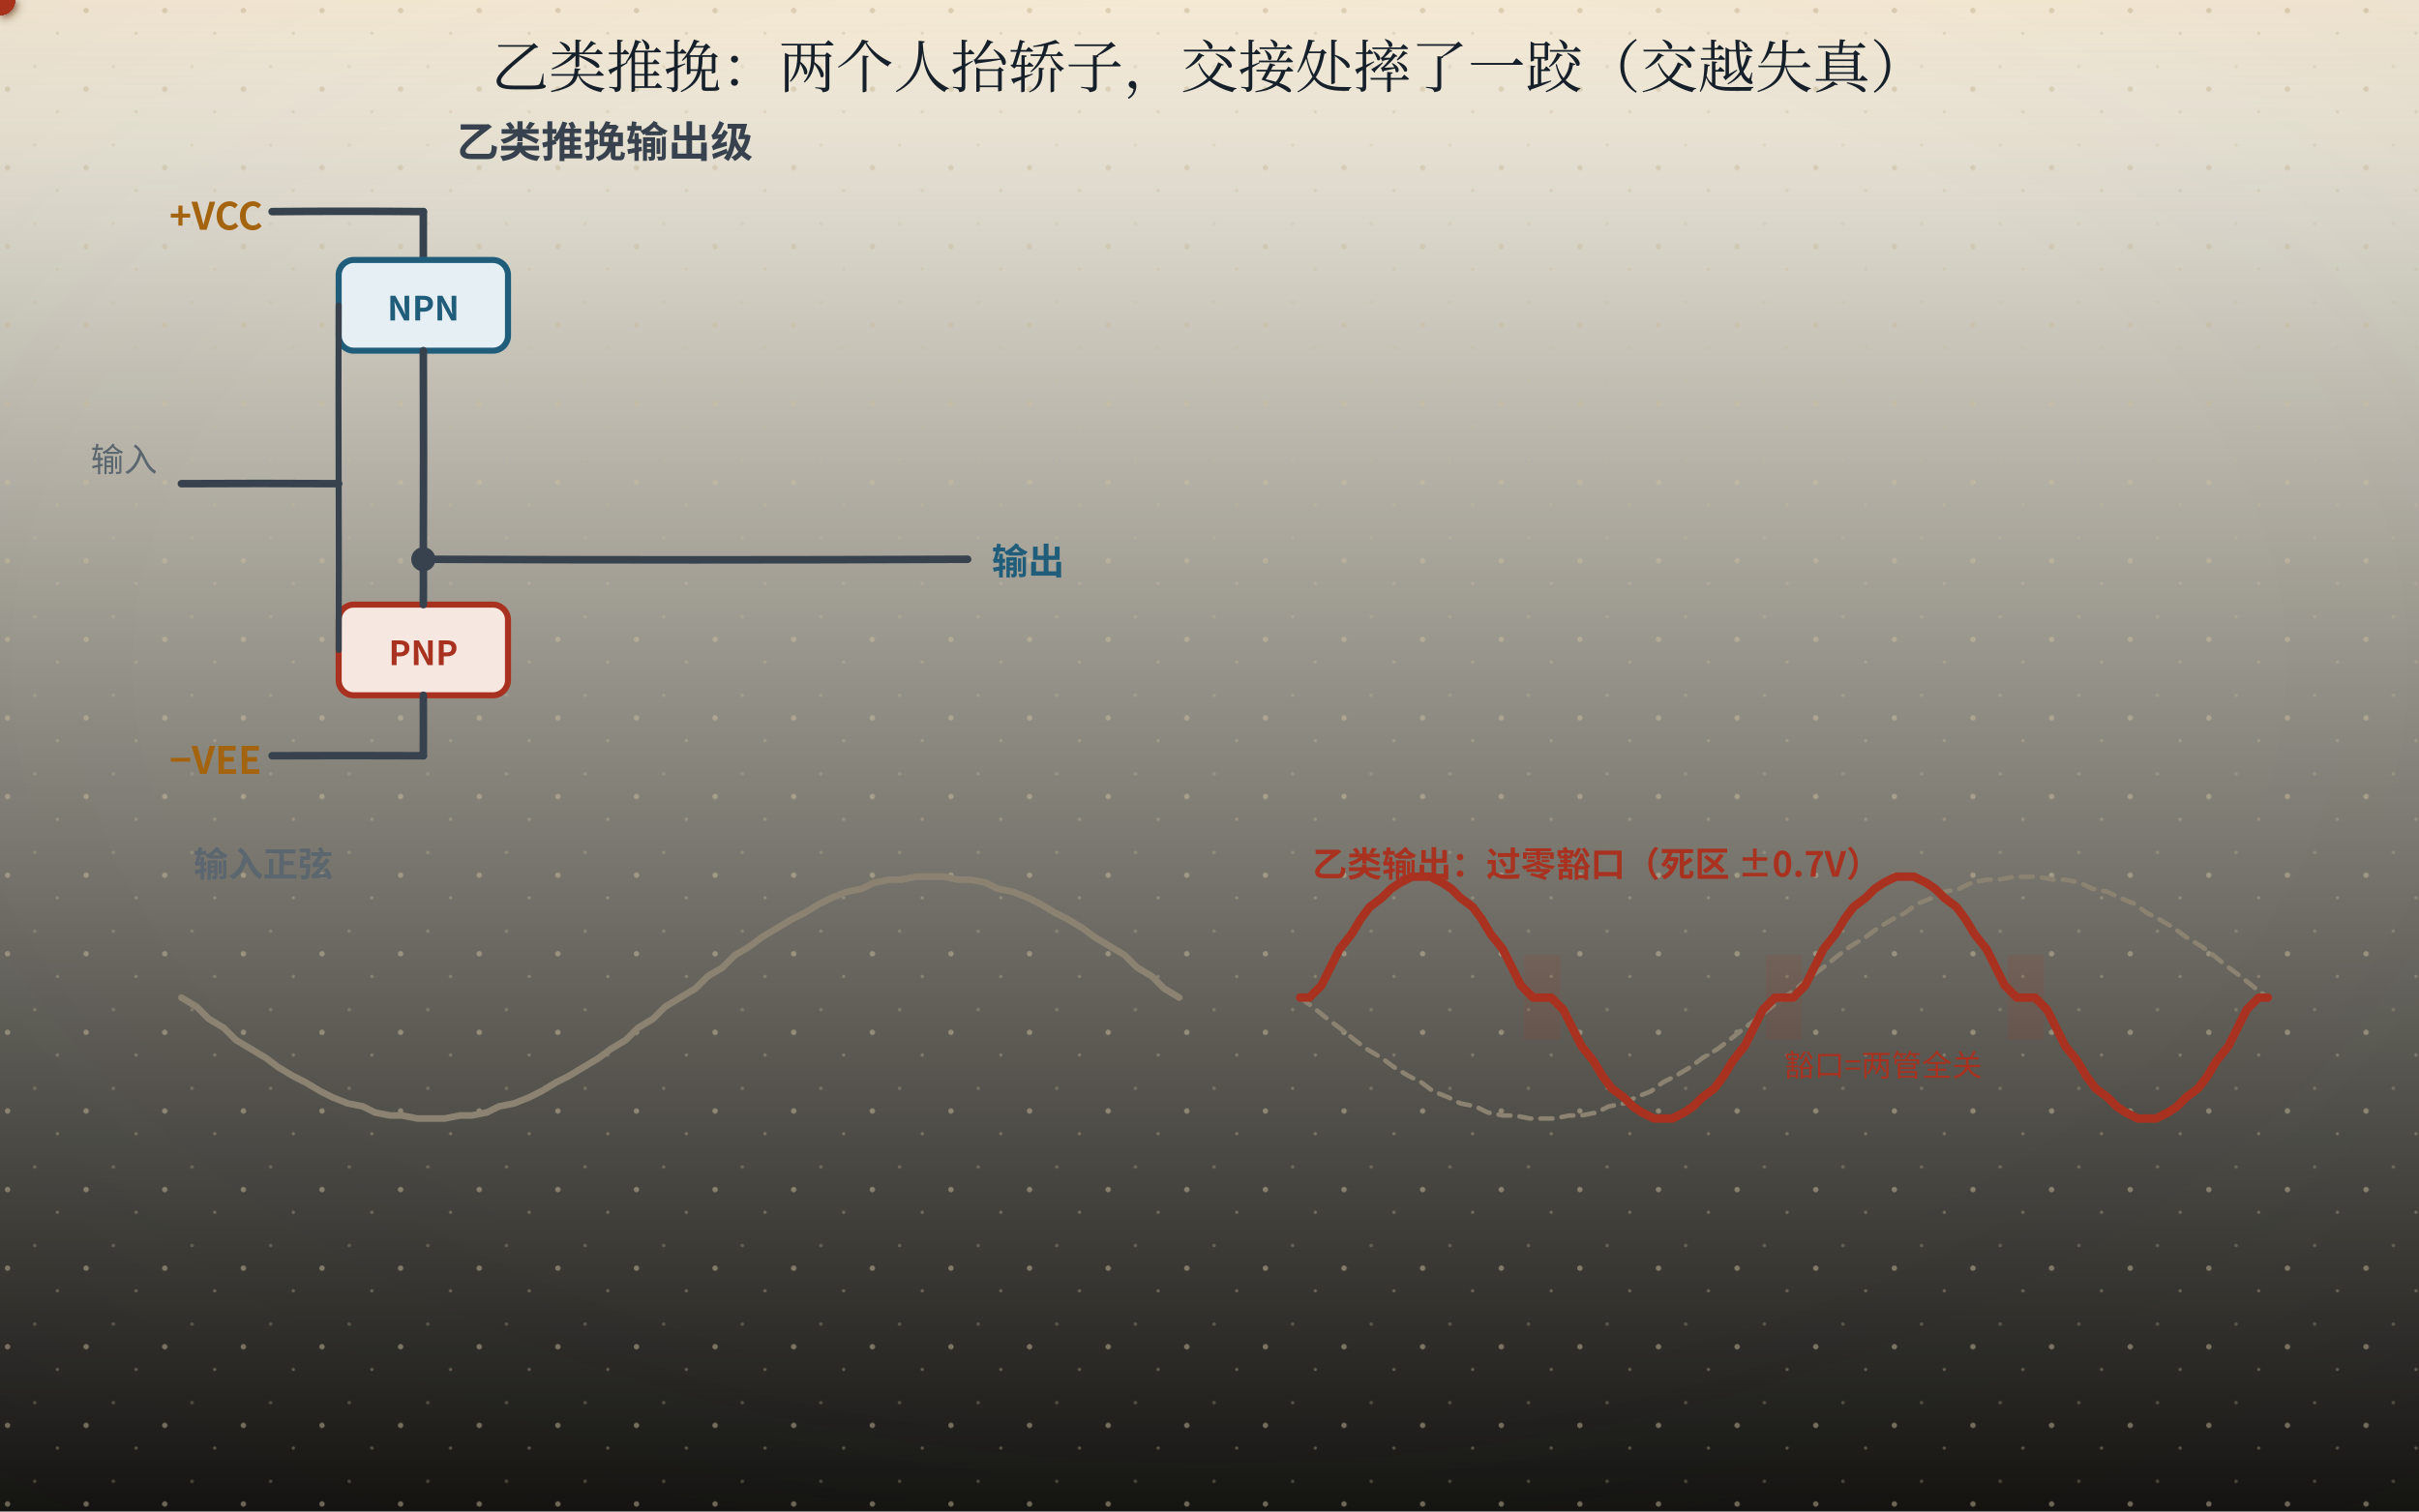
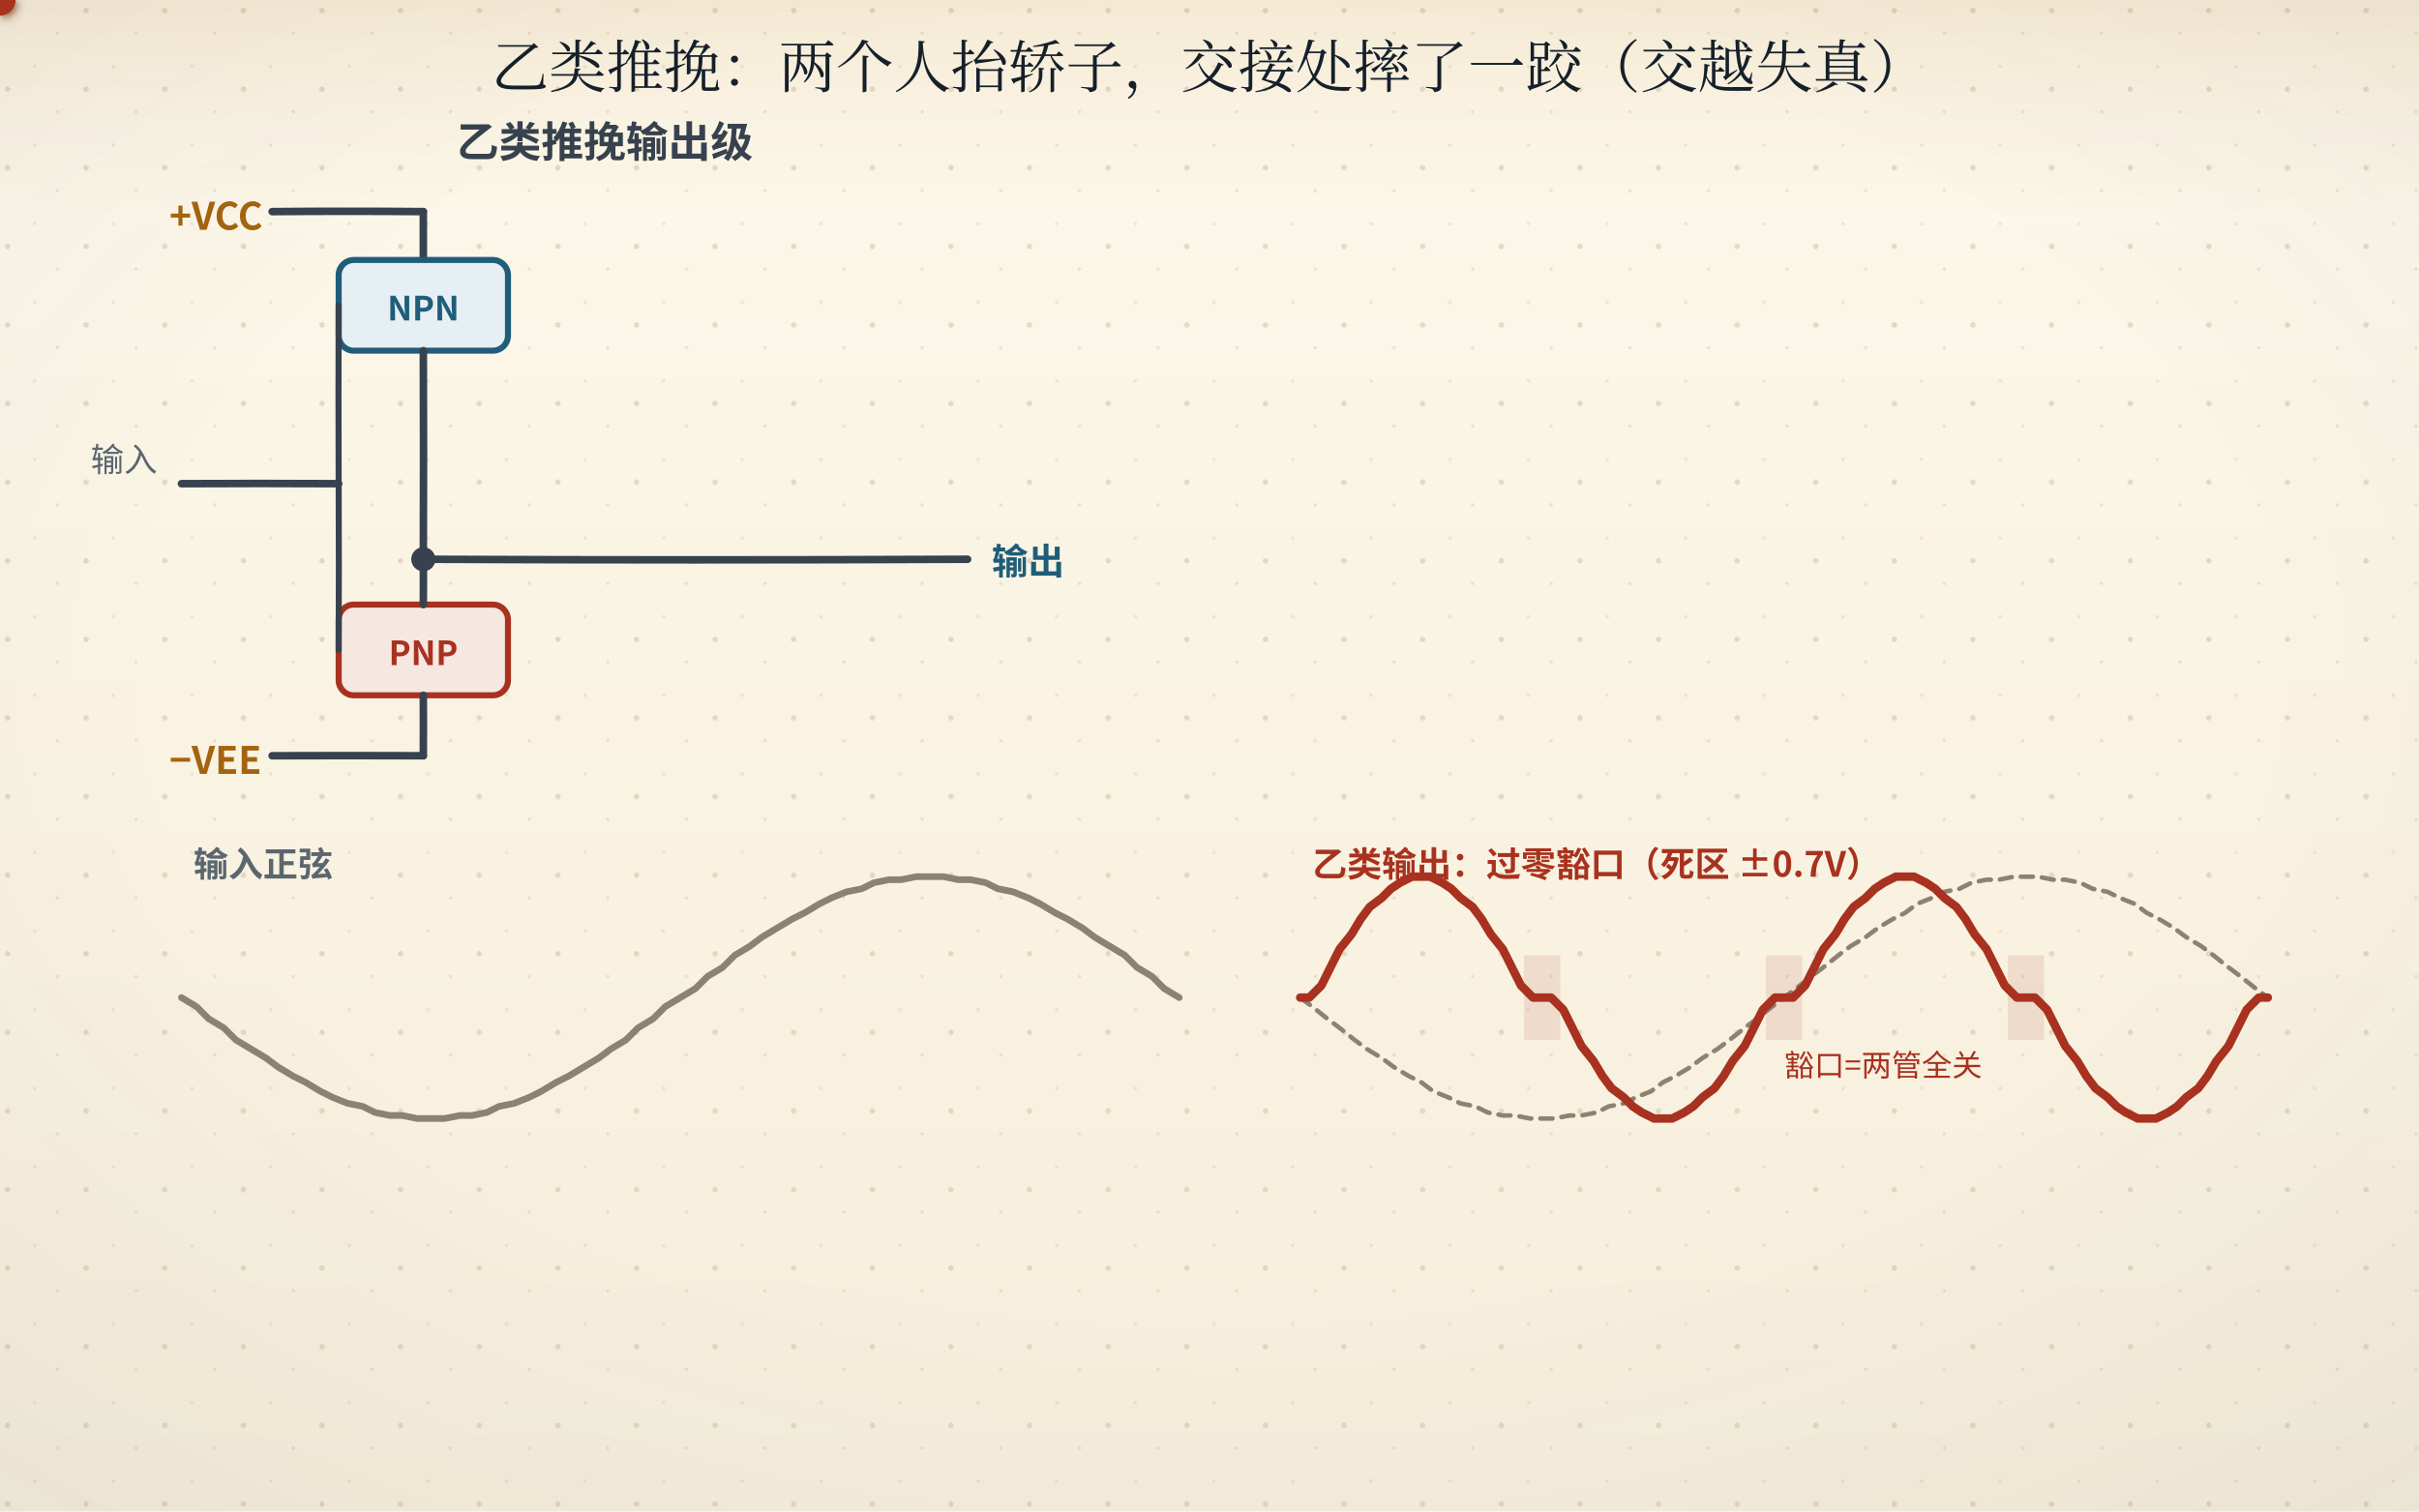
<svg xmlns="http://www.w3.org/2000/svg" width="800" height="500" viewBox="0 0 800 500" role="img" aria-labelledby="ttl">
  <defs>
    <linearGradient id="bgL" x1="0" y1="0" x2="0" y2="1">
      <stop offset="0" stop-color="#fdf8ea" />
-       <stop offset="1" stop-color="#141310" />
+       <stop offset="1" stop-color="#f6eedb" />
    </linearGradient>
    <linearGradient id="bgD" x1="0" y1="0" x2="0" y2="1">
      <stop offset="0" stop-color="#141310" />
      <stop offset="1" stop-color="#1d1a14" />
    </linearGradient>
    <radialGradient id="vig" cx="0.5" cy="0.44" r="0.78">
      <stop offset="0.55" stop-color="#16202b" stop-opacity="0" />
      <stop offset="1" stop-color="#16202b" stop-opacity="0.055" />
    </radialGradient>
    <linearGradient id="hdr" x1="0" y1="0" x2="0" y2="1">
      <stop offset="0" stop-color="#a4630f" stop-opacity="0.10" />
      <stop offset="0.55" stop-color="#a4630f" stop-opacity="0.028" />
      <stop offset="1" stop-color="#a4630f" stop-opacity="0" />
    </linearGradient>
    <linearGradient id="hdrD" x1="0" y1="0" x2="0" y2="1">
      <stop offset="0" stop-color="#dcab63" stop-opacity="0.13" />
      <stop offset="0.55" stop-color="#dcab63" stop-opacity="0.04" />
      <stop offset="1" stop-color="#dcab63" stop-opacity="0" />
    </linearGradient>
    <pattern id="dots" width="26" height="26" patternUnits="userSpaceOnUse">
      <circle cx="2.5" cy="3.5" r="0.9" fill="#c9bb9d" />
      <circle cx="19" cy="11" r="0.55" fill="#c9bb9d" opacity="0.7" />
      <circle cx="11.5" cy="22" r="0.6" fill="#c9bb9d" opacity="0.55" />
    </pattern>
    <filter id="soft" x="-40%" y="-40%" width="180%" height="180%">
      <feDropShadow dx="0" dy="1.4" stdDeviation="2" flood-color="#16202b" flood-opacity="0.13" />
    </filter>
    <filter id="pglow" x="-70%" y="-70%" width="240%" height="240%">
      <feGaussianBlur stdDeviation="1.7" result="b" />
      <feMerge>
        <feMergeNode in="b" />
        <feMergeNode in="SourceGraphic" />
      </feMerge>
    </filter>
  </defs>
  <rect class="page-bg" width="800" height="500" fill="url(#bgL)" />
  <rect class="page-grain" width="800" height="500" fill="url(#dots)" />
  <rect class="page-vig" width="800" height="500" fill="url(#vig)" />
  <rect class="page-hdr" width="800" height="72" fill="url(#hdr)" />
  <style>
text{font-family:"Segoe UI","Microsoft YaHei","PingFang SC","Hiragino Sans GB","Noto Sans CJK SC","Source Han Sans SC","Noto Sans SC",sans-serif;}
line,path,polyline,polygon{stroke-linecap:round;stroke-linejoin:round}
.page-bg{fill:url(#bgL)}
.page-grain{opacity:.5}
.page-vig{opacity:1}
.page-hdr{fill:url(#hdr)}
@media (prefers-color-scheme: dark){
.page-bg{fill:url(#bgD)}
.page-grain{opacity:.34}
.page-vig{opacity:.5}
.page-hdr{fill:url(#hdrD)}
[fill="#fdf8ea"]{fill:#141310}
[stroke="#fdf8ea"]{stroke:#141310}
[fill="#f6eedb"]{fill:#1d1a14}
[stroke="#f6eedb"]{stroke:#1d1a14}
[fill="#e0d3b8"]{fill:#3b3529}
[stroke="#e0d3b8"]{stroke:#3b3529}
[fill="#c9bb9d"]{fill:#4a4436}
[stroke="#c9bb9d"]{stroke:#4a4436}
[fill="#16202b"]{fill:#ece4d3}
[stroke="#16202b"]{stroke:#ece4d3}
[fill="#37424e"]{fill:#cfc6b4}
[stroke="#37424e"]{stroke:#cfc6b4}
[fill="#5b666f"]{fill:#a79e8b}
[stroke="#5b666f"]{stroke:#a79e8b}
[fill="#8b8272"]{fill:#857c6c}
[stroke="#8b8272"]{stroke:#857c6c}
text[fill="#fdf8ea"]{fill:#f9f3e3}
[fill="#e6eff3"]{fill:#17262e}
[fill="#e4f1f3"]{fill:#15262a}
[fill="#e8efe6"]{fill:#182418}
[fill="#f6e7e1"]{fill:#281a16}
[fill="#f7eedb"]{fill:#292114}
[fill="#efe8ee"]{fill:#241c22}
text[fill="#1f5d7a"]{fill:#7fb7cf}
:is(rect,circle,path,line,polygon,polyline,ellipse,g)[fill="#1f5d7a"]{fill:#2b4d5f}
[stroke="#1f5d7a"]{stroke:#6fa3b9}
text[fill="#2f7f96"]{fill:#8ac9d8}
:is(rect,circle,path,line,polygon,polyline,ellipse,g)[fill="#2f7f96"]{fill:#2b5660}
[stroke="#2f7f96"]{stroke:#77b2c1}
text[fill="#3d6b4a"]{fill:#98c096}
:is(rect,circle,path,line,polygon,polyline,ellipse,g)[fill="#3d6b4a"]{fill:#2f4a33}
[stroke="#3d6b4a"]{stroke:#7aa87c}
text[fill="#a8321f"]{fill:#e0907a}
:is(rect,circle,path,line,polygon,polyline,ellipse,g)[fill="#a8321f"]{fill:#55231b}
[stroke="#a8321f"]{stroke:#c07a63}
text[fill="#a4630f"]{fill:#dcab63}
:is(rect,circle,path,line,polygon,polyline,ellipse,g)[fill="#a4630f"]{fill:#553a17}
[stroke="#a4630f"]{stroke:#c08a45}
text[fill="#6b3f63"]{fill:#c4a2bf}
:is(rect,circle,path,line,polygon,polyline,ellipse,g)[fill="#6b3f63"]{fill:#452c40}
[stroke="#6b3f63"]{stroke:#a17c9b}
}
</style>
  <text x="400" y="29" text-anchor="middle" font-size="19" font-weight="bold" fill="#16202b" style="font-family:'KaiTi','STKaiti','Kaiti SC','LXGW WenKai','Noto Serif CJK SC','Source Han Serif SC','Songti SC','SimSun','Noto Serif SC',serif;font-weight:400">乙类推挽：两个人抬轿子，交接处摔了一跤（交越失真）</text>
  <text x="200" y="52" text-anchor="middle" font-size="14" font-weight="bold" fill="#37424e">乙类推挽输出级</text>
  <text x="56" y="76" font-size="12.5" font-weight="bold" fill="#a4630f">+VCC</text>
  <path d="M90 70 Q115.00 69.78 140 70" fill="none" stroke="#37424e" stroke-width="2.5" />
  <path d="M140 70 Q139.97 78.00 140 86" fill="none" stroke="#37424e" stroke-width="2.5" />
  <rect x="112" y="86" width="56" height="30" rx="5" fill="#e6eff3" stroke="#1f5d7a" stroke-width="2" />
  <text x="140" y="106" text-anchor="middle" font-size="11" font-weight="bold" fill="#1f5d7a">NPN</text>
  <path d="M140 116 Q140.14 150.50 140 185" fill="none" stroke="#37424e" stroke-width="2.5" />
  <circle cx="140" cy="185" r="4" fill="#37424e" />
  <path d="M140 185 Q230.00 185.39 320 185" fill="none" stroke="#37424e" stroke-width="2.5" />
  <text x="328" y="190" font-size="12" font-weight="bold" fill="#1f5d7a">输出</text>
  <rect x="112" y="200" width="56" height="30" rx="5" fill="#f6e7e1" stroke="#a8321f" stroke-width="2" />
  <text x="140" y="220" text-anchor="middle" font-size="11" font-weight="bold" fill="#a8321f">PNP</text>
  <path d="M140 185 Q140.06 192.50 140 200" fill="none" stroke="#37424e" stroke-width="2.5" />
  <path d="M140 230 Q140.05 240.00 140 250" fill="none" stroke="#37424e" stroke-width="2.5" />
  <text x="56" y="256" font-size="12.5" font-weight="bold" fill="#a4630f">−VEE</text>
  <path d="M90 250 Q115.00 249.89 140 250" fill="none" stroke="#37424e" stroke-width="2.5" />
  <path d="M60 160 Q86.00 159.85 112 160" fill="none" stroke="#37424e" stroke-width="2.5" />
  <path d="M112 160 Q111.89 130.50 112 101" fill="none" stroke="#37424e" stroke-width="2" />
  <path d="M112 160 Q112.13 187.50 112 215" fill="none" stroke="#37424e" stroke-width="2" />
  <text x="30" y="156" font-size="11" fill="#5b666f">输入</text>
  <g>
    <animate attributeName="opacity" values="1;1;0;0;0;1;1" keyTimes="0;0.22;0.26;0.7;0.74;0.96;1" dur="6s" repeatCount="indefinite" />
    <g filter="url(#pglow)">
      <circle r="5" fill="#3d6b4a">
-         <animateMotion dur="1.5s" begin="-0.50s" repeatCount="indefinite" path="M136,88 V116 V181 H314" />
-       </circle>
-       <circle r="5" fill="#3d6b4a">
-         <animateMotion dur="1.5s" begin="-0.20s" repeatCount="indefinite" path="M136,88 V116 V181 H314" />
-       </circle>
-       <circle r="5" fill="#3d6b4a">
-         <animateMotion dur="1.5s" begin="0.10s" repeatCount="indefinite" path="M136,88 V116 V181 H314" />
-       </circle>
-       <circle r="5" fill="#3d6b4a">
-         <animateMotion dur="1.5s" begin="0.40s" repeatCount="indefinite" path="M136,88 V116 V181 H314" />
-       </circle>
-       <circle r="5" fill="#3d6b4a">
-         <animateMotion dur="1.5s" begin="0.70s" repeatCount="indefinite" path="M136,88 V116 V181 H314" />
+         <animateMotion dur="1.5s" begin="-0.50s" repeatCount="indefinite" path="M136,88 V116 V181 H314" keyPoints="0;0.3;0.7;1" keyTimes="0;0.35;0.65;1" calcMode="linear" />
+       </circle>
+       <circle r="5" fill="#3d6b4a">
+         <animateMotion dur="1.5s" begin="-0.20s" repeatCount="indefinite" path="M136,88 V116 V181 H314" keyPoints="0;0.3;0.7;1" keyTimes="0;0.35;0.65;1" calcMode="linear" />
+       </circle>
+       <circle r="5" fill="#3d6b4a">
+         <animateMotion dur="1.5s" begin="0.10s" repeatCount="indefinite" path="M136,88 V116 V181 H314" keyPoints="0;0.3;0.7;1" keyTimes="0;0.35;0.65;1" calcMode="linear" />
+       </circle>
+       <circle r="5" fill="#3d6b4a">
+         <animateMotion dur="1.5s" begin="0.40s" repeatCount="indefinite" path="M136,88 V116 V181 H314" keyPoints="0;0.3;0.7;1" keyTimes="0;0.35;0.65;1" calcMode="linear" />
+       </circle>
+       <circle r="5" fill="#3d6b4a">
+         <animateMotion dur="1.5s" begin="0.70s" repeatCount="indefinite" path="M136,88 V116 V181 H314" keyPoints="0;0.3;0.7;1" keyTimes="0;0.35;0.65;1" calcMode="linear" />
      </circle>
    </g>
  </g>
  <g>
    <animate attributeName="opacity" values="0;0;1;1;0;0" keyTimes="0;0.26;0.3;0.68;0.72;1" dur="6s" repeatCount="indefinite" />
    <g filter="url(#pglow)">
      <circle r="5" fill="#a8321f">
-         <animateMotion dur="1.5s" begin="-0.50s" repeatCount="indefinite" path="M314,181 H144 V228 V246" />
-       </circle>
-       <circle r="5" fill="#a8321f">
-         <animateMotion dur="1.5s" begin="-0.20s" repeatCount="indefinite" path="M314,181 H144 V228 V246" />
-       </circle>
-       <circle r="5" fill="#a8321f">
-         <animateMotion dur="1.5s" begin="0.10s" repeatCount="indefinite" path="M314,181 H144 V228 V246" />
-       </circle>
-       <circle r="5" fill="#a8321f">
-         <animateMotion dur="1.5s" begin="0.40s" repeatCount="indefinite" path="M314,181 H144 V228 V246" />
-       </circle>
-       <circle r="5" fill="#a8321f">
-         <animateMotion dur="1.5s" begin="0.70s" repeatCount="indefinite" path="M314,181 H144 V228 V246" />
+         <animateMotion dur="1.5s" begin="-0.50s" repeatCount="indefinite" path="M314,181 H144 V228 V246" keyPoints="0;0.3;0.7;1" keyTimes="0;0.35;0.65;1" calcMode="linear" />
+       </circle>
+       <circle r="5" fill="#a8321f">
+         <animateMotion dur="1.5s" begin="-0.20s" repeatCount="indefinite" path="M314,181 H144 V228 V246" keyPoints="0;0.3;0.7;1" keyTimes="0;0.35;0.65;1" calcMode="linear" />
+       </circle>
+       <circle r="5" fill="#a8321f">
+         <animateMotion dur="1.5s" begin="0.10s" repeatCount="indefinite" path="M314,181 H144 V228 V246" keyPoints="0;0.3;0.7;1" keyTimes="0;0.35;0.65;1" calcMode="linear" />
+       </circle>
+       <circle r="5" fill="#a8321f">
+         <animateMotion dur="1.5s" begin="0.40s" repeatCount="indefinite" path="M314,181 H144 V228 V246" keyPoints="0;0.3;0.7;1" keyTimes="0;0.35;0.65;1" calcMode="linear" />
+       </circle>
+       <circle r="5" fill="#a8321f">
+         <animateMotion dur="1.5s" begin="0.70s" repeatCount="indefinite" path="M314,181 H144 V228 V246" keyPoints="0;0.3;0.7;1" keyTimes="0;0.35;0.65;1" calcMode="linear" />
      </circle>
    </g>
  </g>
  <text x="64" y="290" font-size="11.5" font-weight="bold" fill="#5b666f">输入正弦</text>
  <path d="M60,330 L65,333 L69,337 L74,340 L78,344 L83,347 L88,350 L92,353 L97,356 L101,358 L106,361 L110,363 L115,365 L120,366 L124,368 L129,369 L133,369 L138,370 L142,370 L147,370 L152,369 L156,369 L161,368 L165,366 L170,365 L175,363 L179,361 L184,358 L188,356 L193,353 L198,350 L202,347 L207,344 L211,340 L216,337 L220,333 L225,330 L230,327 L234,323 L239,320 L243,316 L248,313 L252,310 L257,307 L262,304 L266,302 L271,299 L275,297 L280,295 L285,294 L289,292 L294,291 L298,291 L303,290 L308,290 L312,290 L317,291 L321,291 L326,292 L330,294 L335,295 L340,297 L344,299 L349,302 L353,304 L358,307 L362,310 L367,313 L372,316 L376,320 L381,323 L385,327 L390,330" fill="none" stroke="#8b8272" stroke-width="2.2" />
  <text x="434" y="290" font-size="11.5" font-weight="bold" fill="#a8321f">乙类输出：过零豁口（死区 ±0.7V）</text>
  <path d="M430,330 L434,333 L439,337 L443,340 L448,344 L452,347 L457,350 L461,353 L466,356 L470,358 L474,361 L479,363 L483,365 L488,366 L492,368 L497,369 L501,369 L506,370 L510,370 L514,370 L519,369 L523,369 L528,368 L532,366 L537,365 L541,363 L546,361 L550,358 L554,356 L559,353 L563,350 L568,347 L572,344 L577,340 L581,337 L586,333 L590,330 L594,327 L599,323 L603,320 L608,316 L612,313 L617,310 L621,307 L626,304 L630,302 L634,299 L639,297 L643,295 L648,294 L652,292 L657,291 L661,291 L666,290 L670,290 L674,290 L679,291 L683,291 L688,292 L692,294 L697,295 L701,297 L706,299 L710,302 L714,304 L719,307 L723,310 L728,313 L732,316 L737,320 L741,323 L746,327 L750,330" fill="none" stroke="#8b8272" stroke-width="1.5" stroke-dasharray="4,3" />
  <path d="M430,330 L433,330 L437,326 L440,320 L443,314 L447,309 L450,304 L453,300 L457,297 L460,294 L463,292 L467,290 L470,290 L473,290 L477,292 L480,294 L483,297 L487,300 L490,304 L493,309 L497,314 L500,320 L503,326 L507,330 L510,330 L513,330 L517,334 L520,340 L523,346 L527,351 L530,356 L533,360 L537,363 L540,366 L543,368 L547,370 L550,370 L553,370 L557,368 L560,366 L563,363 L567,360 L570,356 L573,351 L577,346 L580,340 L583,334 L587,330 L590,330 L593,330 L597,326 L600,320 L603,314 L607,309 L610,304 L613,300 L617,297 L620,294 L623,292 L627,290 L630,290 L633,290 L637,292 L640,294 L643,297 L647,300 L650,304 L653,309 L657,314 L660,320 L663,326 L667,330 L670,330 L673,330 L677,334 L680,340 L683,346 L687,351 L690,356 L693,360 L697,363 L700,366 L703,368 L707,370 L710,370 L713,370 L717,368 L720,366 L723,363 L727,360 L730,356 L733,351 L737,346 L740,340 L743,334 L747,330 L750,330" fill="none" stroke="#a8321f" stroke-width="2.8" />
  <rect x="504" y="316" width="12" height="28" fill="#a8321f" opacity="0.12">
    <animate attributeName="opacity" values="0.12;0.12;0.4;0.4;0.12;0.12" keyTimes="0;0.44;0.5;0.88;0.94;1" dur="6s" repeatCount="indefinite" />
  </rect>
  <rect x="584" y="316" width="12" height="28" fill="#a8321f" opacity="0.12">
    <animate attributeName="opacity" values="0.12;0.12;0.4;0.4;0.12;0.12" keyTimes="0;0.44;0.5;0.88;0.94;1" dur="6s" repeatCount="indefinite" />
  </rect>
  <rect x="664" y="316" width="12" height="28" fill="#a8321f" opacity="0.12">
    <animate attributeName="opacity" values="0.12;0.12;0.4;0.4;0.12;0.12" keyTimes="0;0.44;0.5;0.88;0.94;1" dur="6s" repeatCount="indefinite" />
  </rect>
  <text x="590" y="356" font-size="10" fill="#a8321f">豁口=两管全关</text>
  <g>
-     <animateTransform attributeName="transform" type="translate" values="0 6.0;0 0.0;0 0.0;0 6.0;0 6.0" keyTimes="0;0.03;0.2;0.24;1" dur="6s" repeatCount="indefinite" />
+     <animateTransform attributeName="transform" type="translate" values="0 6.0;0 0.0;0 0.0;0 -4.0;0 6.0" keyTimes="0;0.03;0.2;0.24;1" dur="6s" repeatCount="indefinite" />
    <rect x="221.5" y="416.9" width="357.0" height="24.1" rx="12.0" fill="#3d6b4a" fill-opacity="0.09" stroke="#3d6b4a" stroke-opacity="0.38" stroke-width="1.3" filter="url(#soft)" opacity="0">
      <animate attributeName="opacity" values="0;1;1;0;0" keyTimes="0;0.03;0.2;0.24;1" dur="6s" repeatCount="indefinite" />
    </rect>
    <text x="400" y="430" text-anchor="middle" font-size="14.5" font-weight="bold" fill="#3d6b4a" opacity="0">① 正半周：NPN 导通往下「推」电流（绿粒子）<animate attributeName="opacity" values="0;1;1;0;0" keyTimes="0;0.03;0.2;0.24;1" dur="6s" repeatCount="indefinite" />
    </text>
  </g>
  <g>
-     <animateTransform attributeName="transform" type="translate" values="0 6.0;0 6.0;0 0.0;0 0.0;0 6.0;0 6.0" keyTimes="0;0.24;0.28;0.46;0.5;1" dur="6s" repeatCount="indefinite" />
+     <animateTransform attributeName="transform" type="translate" values="0 6.0;0 6.0;0 0.0;0 0.0;0 -4.0;0 6.0" keyTimes="0;0.24;0.28;0.46;0.5;1" dur="6s" repeatCount="indefinite" />
    <rect x="221.5" y="416.9" width="357.0" height="24.1" rx="12.0" fill="#a8321f" fill-opacity="0.09" stroke="#a8321f" stroke-opacity="0.38" stroke-width="1.3" filter="url(#soft)" opacity="0">
      <animate attributeName="opacity" values="0;0;1;1;0;0" keyTimes="0;0.24;0.28;0.46;0.5;1" dur="6s" repeatCount="indefinite" />
    </rect>
    <text x="400" y="430" text-anchor="middle" font-size="14.5" font-weight="bold" fill="#a8321f" opacity="0">② 负半周：PNP 导通往上「拉」电流（红粒子）<animate attributeName="opacity" values="0;0;1;1;0;0" keyTimes="0;0.24;0.28;0.46;0.5;1" dur="6s" repeatCount="indefinite" />
    </text>
  </g>
  <g>
-     <animateTransform attributeName="transform" type="translate" values="0 6.0;0 6.0;0 0.0;0 0.0;0 6.0;0 6.0" keyTimes="0;0.5;0.54;0.72;0.76;1" dur="6s" repeatCount="indefinite" />
+     <animateTransform attributeName="transform" type="translate" values="0 6.0;0 6.0;0 0.0;0 0.0;0 -4.0;0 6.0" keyTimes="0;0.5;0.54;0.72;0.76;1" dur="6s" repeatCount="indefinite" />
    <rect x="156.3" y="416.9" width="487.5" height="24.1" rx="12.0" fill="#a4630f" fill-opacity="0.09" stroke="#a4630f" stroke-opacity="0.38" stroke-width="1.3" filter="url(#soft)" opacity="0">
      <animate attributeName="opacity" values="0;0;1;1;0;0" keyTimes="0;0.5;0.54;0.72;0.76;1" dur="6s" repeatCount="indefinite" />
    </rect>
    <text x="400" y="430" text-anchor="middle" font-size="14.5" font-weight="bold" fill="#a4630f" opacity="0">③ 交接区 |输入|&lt;0.7V：两管全关→输出豁口——这就是交越失真<animate attributeName="opacity" values="0;0;1;1;0;0" keyTimes="0;0.5;0.54;0.72;0.76;1" dur="6s" repeatCount="indefinite" />
    </text>
  </g>
  <g>
    <animateTransform attributeName="transform" type="translate" values="0 6.0;0 6.0;0 0.0;0 0.0" keyTimes="0;0.76;0.8;1" dur="6s" repeatCount="indefinite" />
    <rect x="140.3" y="416.9" width="519.4" height="24.1" rx="12.0" fill="#1f5d7a" fill-opacity="0.09" stroke="#1f5d7a" stroke-opacity="0.38" stroke-width="1.3" filter="url(#soft)" opacity="0">
      <animate attributeName="opacity" values="0;0;1;1" keyTimes="0;0.76;0.8;1" dur="6s" repeatCount="indefinite" />
    </rect>
    <text x="400" y="430" text-anchor="middle" font-size="14.5" font-weight="bold" fill="#1f5d7a" opacity="0">④ 甲乙类解法：基极间塞两只二极管预加微偏置——死区消失，功放标配<animate attributeName="opacity" values="0;0;1;1" keyTimes="0;0.76;0.8;1" dur="6s" repeatCount="indefinite" />
    </text>
  </g>
  <g opacity="0">
    <animate attributeName="opacity" values="0;0;1;1" keyTimes="0;0.84;0.88;1" dur="6s" repeatCount="indefinite" />
    <rect x="70" y="450" width="660" height="34.0" rx="9" fill="#e8efe6" stroke="#3d6b4a" stroke-width="1.5" filter="url(#soft)" />
    <rect x="76" y="457" width="3" height="20.0" rx="1.5" fill="#3d6b4a" />
    <text x="400" y="472.0" text-anchor="middle" font-size="13.5" font-weight="bold" fill="#3d6b4a">偏置管要紧贴功率管安装（热耦合）——否则温度升→电流增→更热：热失控烧管</text>
  </g>
</svg>
